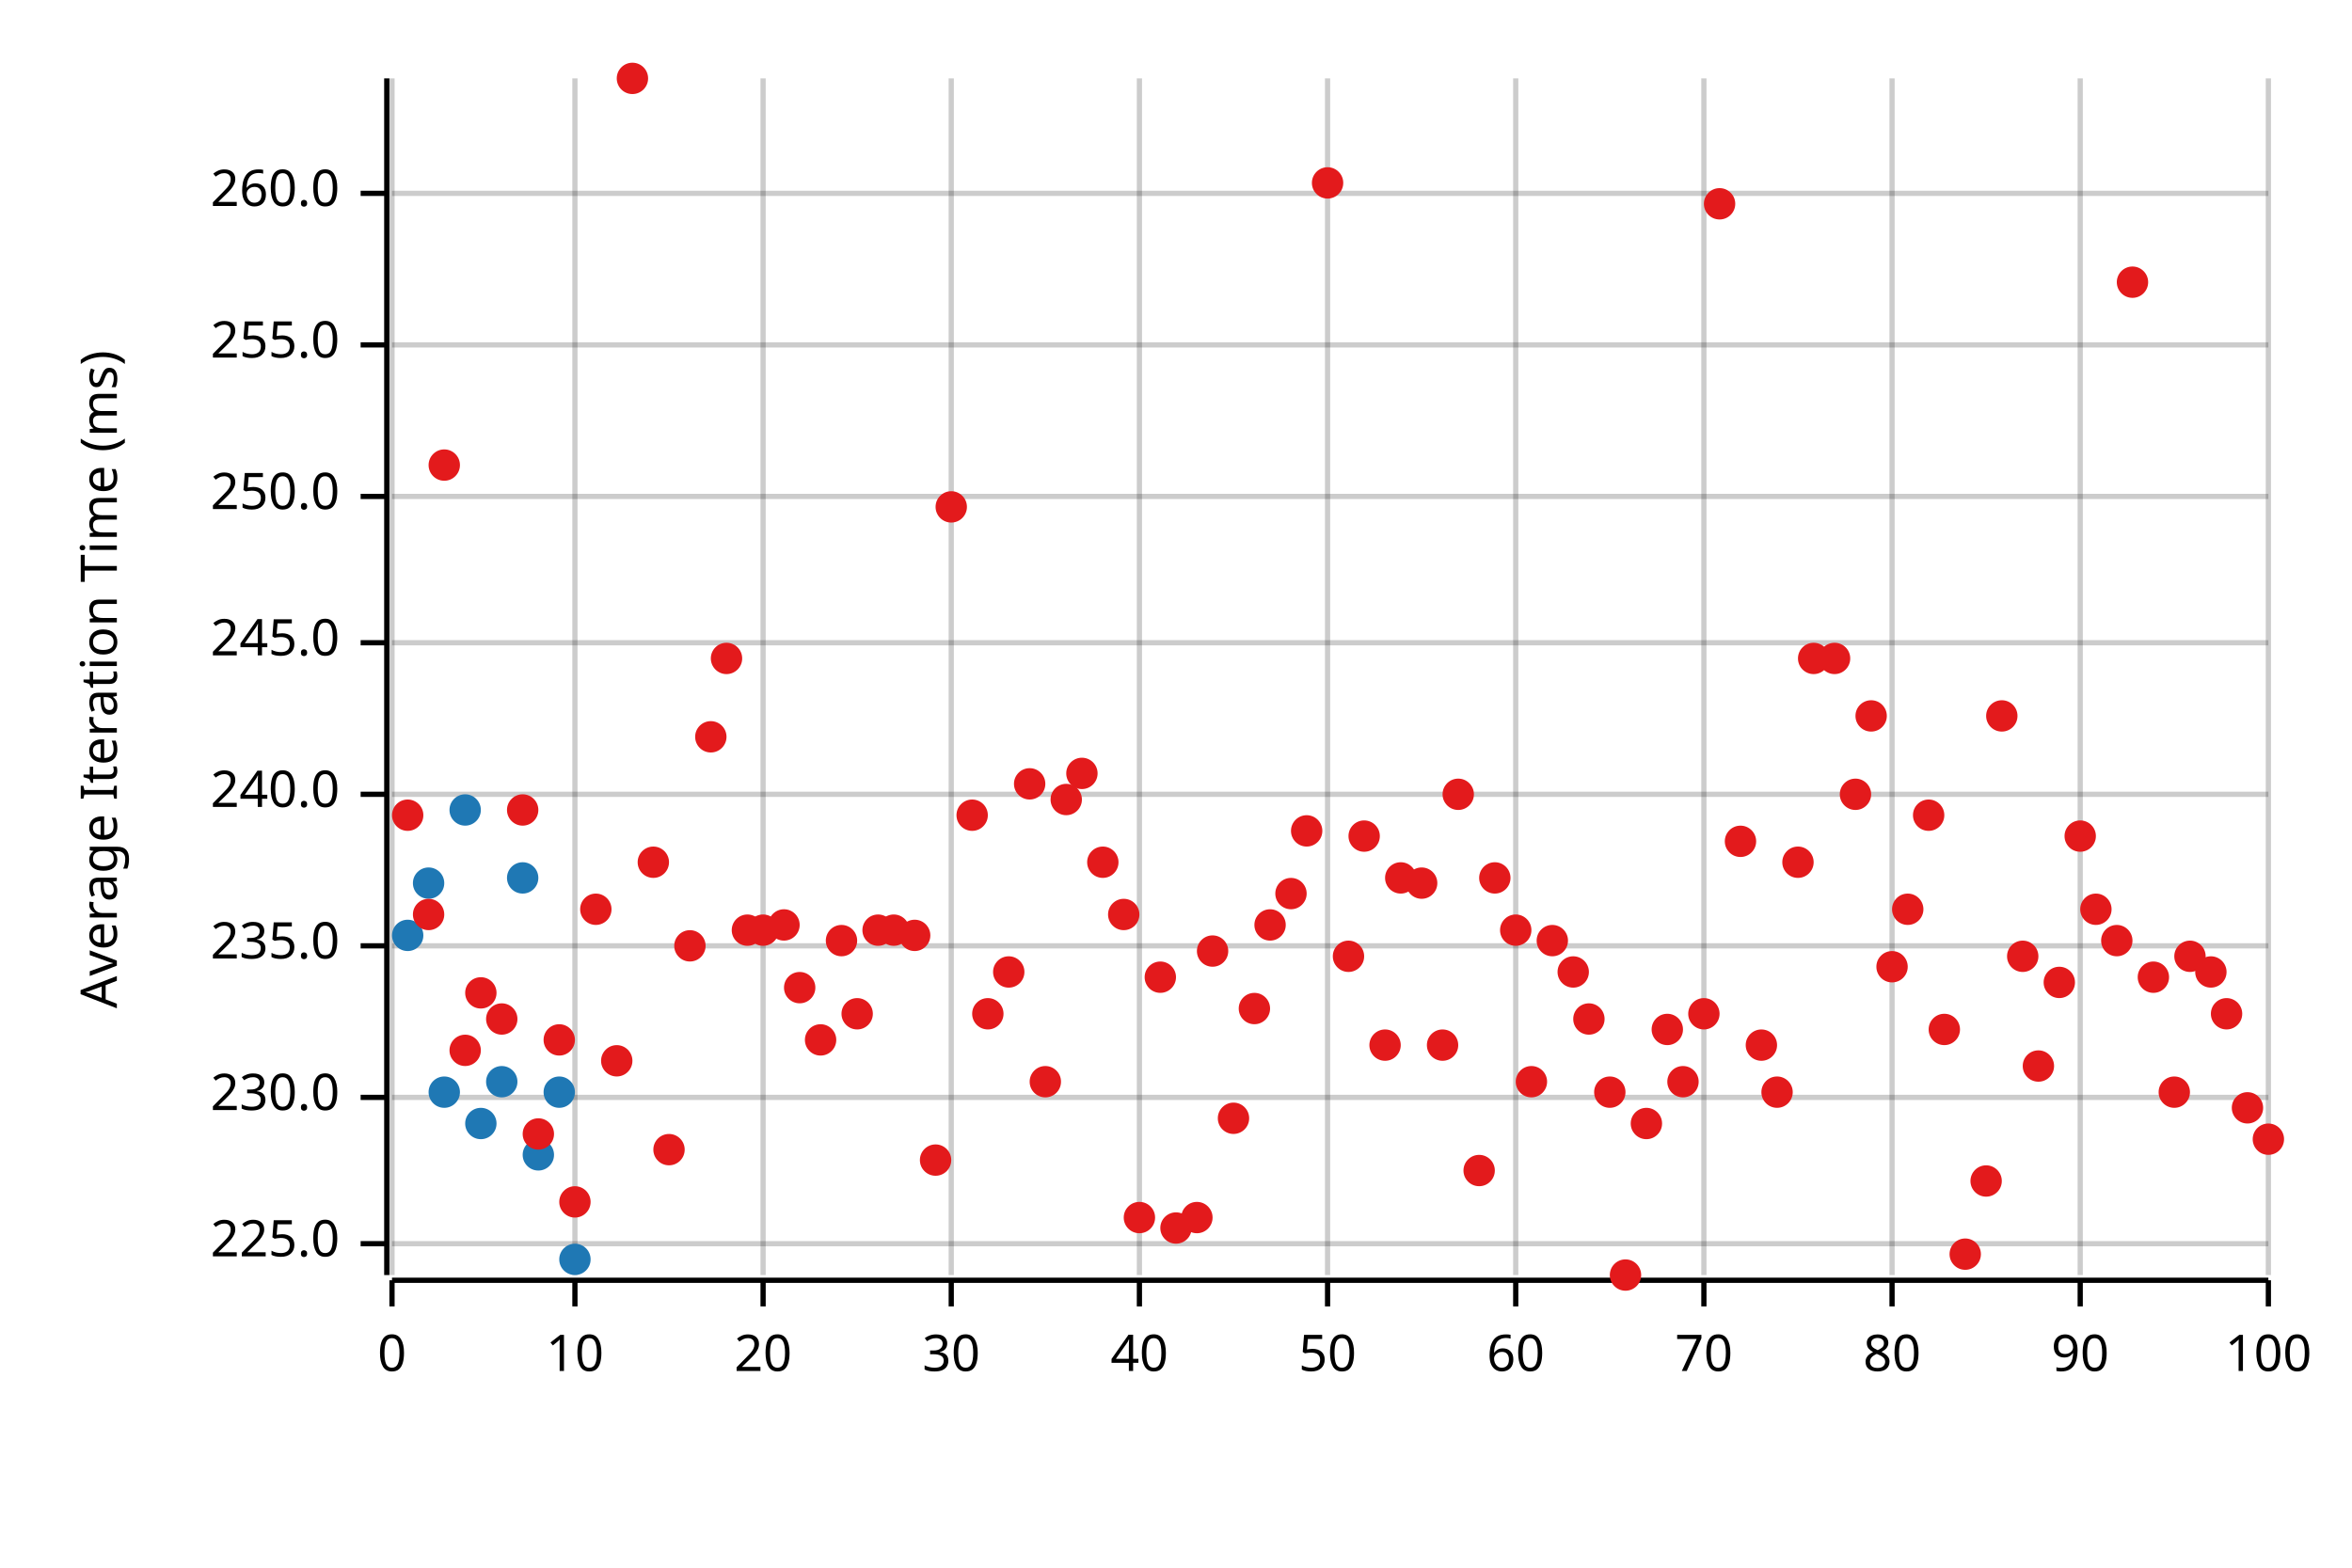
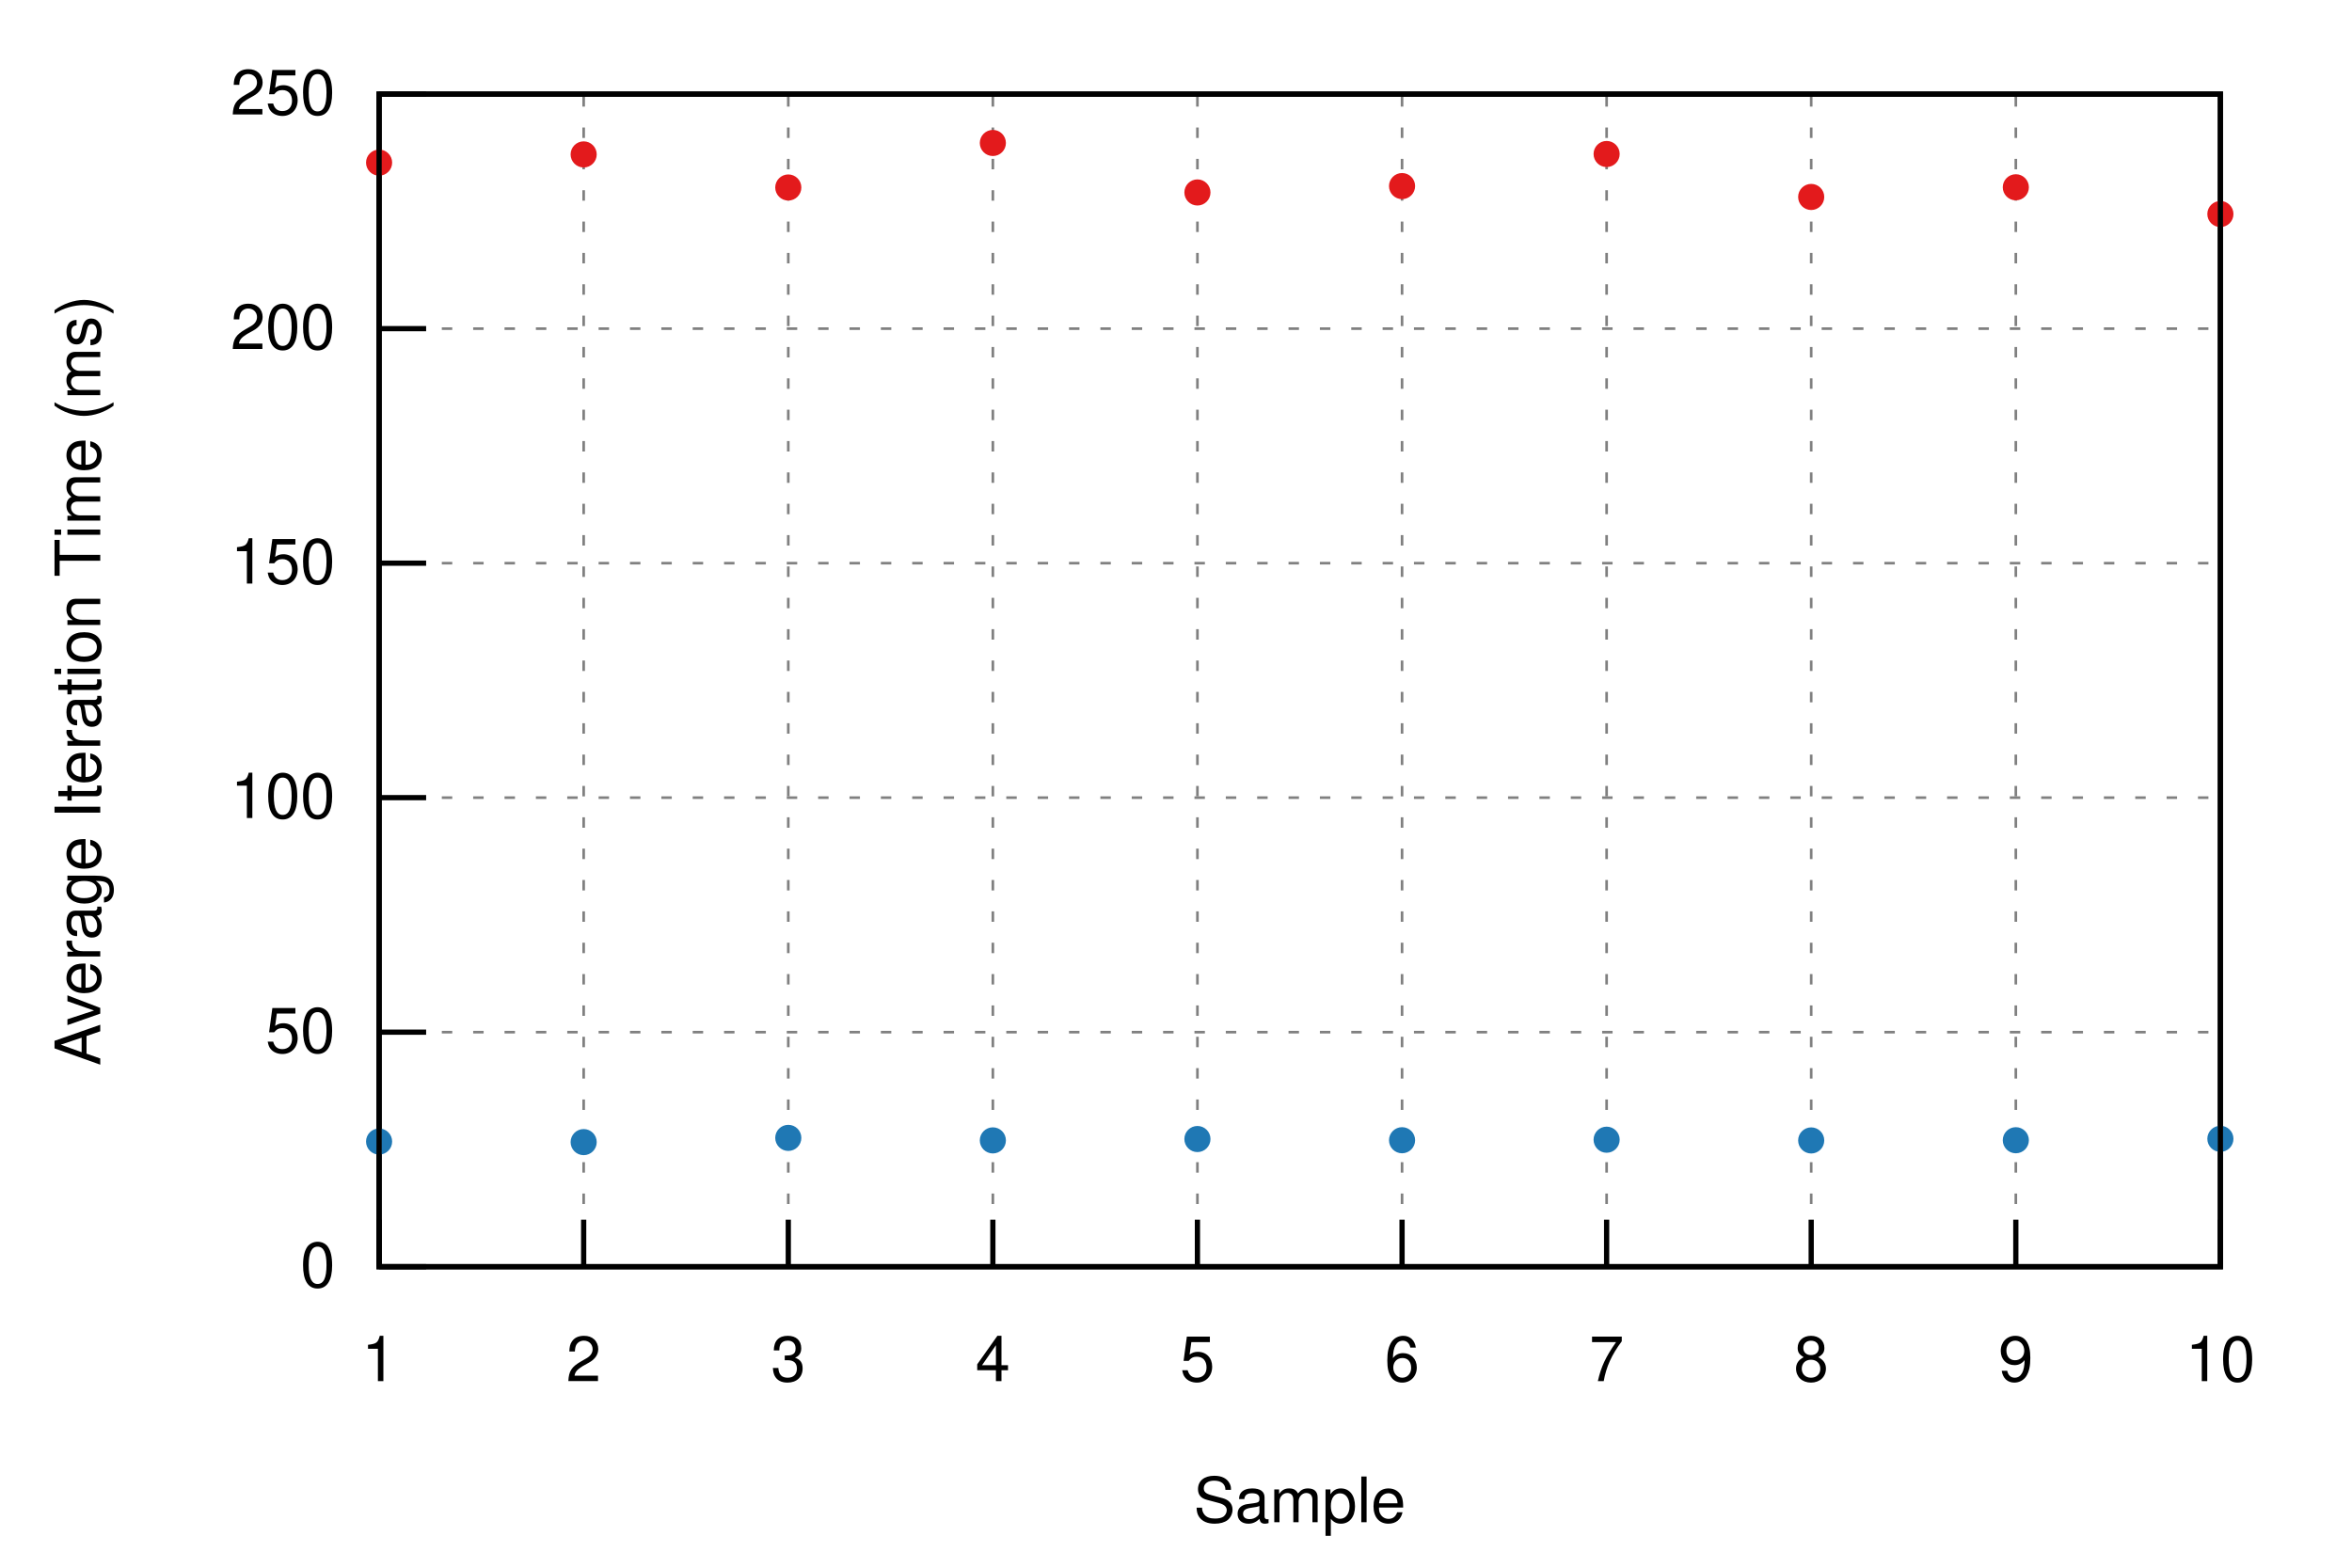
- <svg xmlns="http://www.w3.org/2000/svg" width="450" height="300" viewBox="0 0 450 300">
-   <text x="15" y="130" dy="0.76em" text-anchor="middle" font-family="sans-serif" font-size="9.677" opacity="1" fill="#000000" transform="rotate(270, 15, 130)">
- Average Iteration Time (ms)
- </text>
-   <line opacity="0.2" stroke="#000000" stroke-width="1" x1="75" y1="244" x2="75" y2="15" />
-   <line opacity="0.2" stroke="#000000" stroke-width="1" x1="110" y1="244" x2="110" y2="15" />
-   <line opacity="0.2" stroke="#000000" stroke-width="1" x1="146" y1="244" x2="146" y2="15" />
-   <line opacity="0.2" stroke="#000000" stroke-width="1" x1="182" y1="244" x2="182" y2="15" />
-   <line opacity="0.2" stroke="#000000" stroke-width="1" x1="218" y1="244" x2="218" y2="15" />
-   <line opacity="0.2" stroke="#000000" stroke-width="1" x1="254" y1="244" x2="254" y2="15" />
-   <line opacity="0.2" stroke="#000000" stroke-width="1" x1="290" y1="244" x2="290" y2="15" />
-   <line opacity="0.2" stroke="#000000" stroke-width="1" x1="326" y1="244" x2="326" y2="15" />
-   <line opacity="0.2" stroke="#000000" stroke-width="1" x1="362" y1="244" x2="362" y2="15" />
-   <line opacity="0.2" stroke="#000000" stroke-width="1" x1="398" y1="244" x2="398" y2="15" />
-   <line opacity="0.2" stroke="#000000" stroke-width="1" x1="434" y1="244" x2="434" y2="15" />
-   <line opacity="0.2" stroke="#000000" stroke-width="1" x1="75" y1="238" x2="434" y2="238" />
-   <line opacity="0.2" stroke="#000000" stroke-width="1" x1="75" y1="210" x2="434" y2="210" />
-   <line opacity="0.2" stroke="#000000" stroke-width="1" x1="75" y1="181" x2="434" y2="181" />
-   <line opacity="0.2" stroke="#000000" stroke-width="1" x1="75" y1="152" x2="434" y2="152" />
-   <line opacity="0.2" stroke="#000000" stroke-width="1" x1="75" y1="123" x2="434" y2="123" />
-   <line opacity="0.2" stroke="#000000" stroke-width="1" x1="75" y1="95" x2="434" y2="95" />
-   <line opacity="0.2" stroke="#000000" stroke-width="1" x1="75" y1="66" x2="434" y2="66" />
-   <line opacity="0.2" stroke="#000000" stroke-width="1" x1="75" y1="37" x2="434" y2="37" />
-   <polyline fill="none" opacity="1" stroke="#000000" stroke-width="1" points="74,15 74,244 " />
-   <text x="65" y="238" dy="0.5ex" text-anchor="end" font-family="sans-serif" font-size="9.677" opacity="1" fill="#000000">
- 225.0
- </text>
-   <polyline fill="none" opacity="1" stroke="#000000" stroke-width="1" points="69,238 74,238 " />
-   <text x="65" y="210" dy="0.5ex" text-anchor="end" font-family="sans-serif" font-size="9.677" opacity="1" fill="#000000">
- 230.0
- </text>
-   <polyline fill="none" opacity="1" stroke="#000000" stroke-width="1" points="69,210 74,210 " />
-   <text x="65" y="181" dy="0.5ex" text-anchor="end" font-family="sans-serif" font-size="9.677" opacity="1" fill="#000000">
- 235.0
- </text>
-   <polyline fill="none" opacity="1" stroke="#000000" stroke-width="1" points="69,181 74,181 " />
-   <text x="65" y="152" dy="0.5ex" text-anchor="end" font-family="sans-serif" font-size="9.677" opacity="1" fill="#000000">
- 240.0
- </text>
-   <polyline fill="none" opacity="1" stroke="#000000" stroke-width="1" points="69,152 74,152 " />
-   <text x="65" y="123" dy="0.5ex" text-anchor="end" font-family="sans-serif" font-size="9.677" opacity="1" fill="#000000">
- 245.0
- </text>
-   <polyline fill="none" opacity="1" stroke="#000000" stroke-width="1" points="69,123 74,123 " />
-   <text x="65" y="95" dy="0.5ex" text-anchor="end" font-family="sans-serif" font-size="9.677" opacity="1" fill="#000000">
- 250.0
- </text>
-   <polyline fill="none" opacity="1" stroke="#000000" stroke-width="1" points="69,95 74,95 " />
-   <text x="65" y="66" dy="0.5ex" text-anchor="end" font-family="sans-serif" font-size="9.677" opacity="1" fill="#000000">
- 255.0
- </text>
-   <polyline fill="none" opacity="1" stroke="#000000" stroke-width="1" points="69,66 74,66 " />
-   <text x="65" y="37" dy="0.5ex" text-anchor="end" font-family="sans-serif" font-size="9.677" opacity="1" fill="#000000">
- 260.0
- </text>
-   <polyline fill="none" opacity="1" stroke="#000000" stroke-width="1" points="69,37 74,37 " />
-   <polyline fill="none" opacity="1" stroke="#000000" stroke-width="1" points="75,245 434,245 " />
-   <text x="75" y="255" dy="0.76em" text-anchor="middle" font-family="sans-serif" font-size="9.677" opacity="1" fill="#000000">
- 0
- </text>
-   <polyline fill="none" opacity="1" stroke="#000000" stroke-width="1" points="75,245 75,250 " />
-   <text x="110" y="255" dy="0.76em" text-anchor="middle" font-family="sans-serif" font-size="9.677" opacity="1" fill="#000000">
- 10
- </text>
-   <polyline fill="none" opacity="1" stroke="#000000" stroke-width="1" points="110,245 110,250 " />
-   <text x="146" y="255" dy="0.76em" text-anchor="middle" font-family="sans-serif" font-size="9.677" opacity="1" fill="#000000">
- 20
- </text>
-   <polyline fill="none" opacity="1" stroke="#000000" stroke-width="1" points="146,245 146,250 " />
-   <text x="182" y="255" dy="0.76em" text-anchor="middle" font-family="sans-serif" font-size="9.677" opacity="1" fill="#000000">
- 30
- </text>
-   <polyline fill="none" opacity="1" stroke="#000000" stroke-width="1" points="182,245 182,250 " />
-   <text x="218" y="255" dy="0.76em" text-anchor="middle" font-family="sans-serif" font-size="9.677" opacity="1" fill="#000000">
- 40
- </text>
-   <polyline fill="none" opacity="1" stroke="#000000" stroke-width="1" points="218,245 218,250 " />
-   <text x="254" y="255" dy="0.76em" text-anchor="middle" font-family="sans-serif" font-size="9.677" opacity="1" fill="#000000">
- 50
- </text>
-   <polyline fill="none" opacity="1" stroke="#000000" stroke-width="1" points="254,245 254,250 " />
-   <text x="290" y="255" dy="0.76em" text-anchor="middle" font-family="sans-serif" font-size="9.677" opacity="1" fill="#000000">
- 60
- </text>
-   <polyline fill="none" opacity="1" stroke="#000000" stroke-width="1" points="290,245 290,250 " />
-   <text x="326" y="255" dy="0.76em" text-anchor="middle" font-family="sans-serif" font-size="9.677" opacity="1" fill="#000000">
- 70
- </text>
-   <polyline fill="none" opacity="1" stroke="#000000" stroke-width="1" points="326,245 326,250 " />
-   <text x="362" y="255" dy="0.76em" text-anchor="middle" font-family="sans-serif" font-size="9.677" opacity="1" fill="#000000">
- 80
- </text>
-   <polyline fill="none" opacity="1" stroke="#000000" stroke-width="1" points="362,245 362,250 " />
-   <text x="398" y="255" dy="0.76em" text-anchor="middle" font-family="sans-serif" font-size="9.677" opacity="1" fill="#000000">
- 90
- </text>
-   <polyline fill="none" opacity="1" stroke="#000000" stroke-width="1" points="398,245 398,250 " />
-   <text x="434" y="255" dy="0.76em" text-anchor="middle" font-family="sans-serif" font-size="9.677" opacity="1" fill="#000000">
- 100
- </text>
-   <polyline fill="none" opacity="1" stroke="#000000" stroke-width="1" points="434,245 434,250 " />
-   <circle cx="78" cy="179" r="3" opacity="1" fill="#1F78B4" stroke="none" stroke-width="1" />
-   <circle cx="82" cy="169" r="3" opacity="1" fill="#1F78B4" stroke="none" stroke-width="1" />
-   <circle cx="85" cy="209" r="3" opacity="1" fill="#1F78B4" stroke="none" stroke-width="1" />
-   <circle cx="89" cy="155" r="3" opacity="1" fill="#1F78B4" stroke="none" stroke-width="1" />
-   <circle cx="92" cy="215" r="3" opacity="1" fill="#1F78B4" stroke="none" stroke-width="1" />
-   <circle cx="96" cy="207" r="3" opacity="1" fill="#1F78B4" stroke="none" stroke-width="1" />
-   <circle cx="100" cy="168" r="3" opacity="1" fill="#1F78B4" stroke="none" stroke-width="1" />
-   <circle cx="103" cy="221" r="3" opacity="1" fill="#1F78B4" stroke="none" stroke-width="1" />
-   <circle cx="107" cy="209" r="3" opacity="1" fill="#1F78B4" stroke="none" stroke-width="1" />
-   <circle cx="110" cy="241" r="3" opacity="1" fill="#1F78B4" stroke="none" stroke-width="1" />
-   <circle cx="78" cy="156" r="3" opacity="1" fill="#E31A1C" stroke="none" stroke-width="1" />
-   <circle cx="82" cy="175" r="3" opacity="1" fill="#E31A1C" stroke="none" stroke-width="1" />
-   <circle cx="85" cy="89" r="3" opacity="1" fill="#E31A1C" stroke="none" stroke-width="1" />
-   <circle cx="89" cy="201" r="3" opacity="1" fill="#E31A1C" stroke="none" stroke-width="1" />
-   <circle cx="92" cy="190" r="3" opacity="1" fill="#E31A1C" stroke="none" stroke-width="1" />
-   <circle cx="96" cy="195" r="3" opacity="1" fill="#E31A1C" stroke="none" stroke-width="1" />
-   <circle cx="100" cy="155" r="3" opacity="1" fill="#E31A1C" stroke="none" stroke-width="1" />
-   <circle cx="103" cy="217" r="3" opacity="1" fill="#E31A1C" stroke="none" stroke-width="1" />
-   <circle cx="107" cy="199" r="3" opacity="1" fill="#E31A1C" stroke="none" stroke-width="1" />
-   <circle cx="110" cy="230" r="3" opacity="1" fill="#E31A1C" stroke="none" stroke-width="1" />
-   <circle cx="114" cy="174" r="3" opacity="1" fill="#E31A1C" stroke="none" stroke-width="1" />
-   <circle cx="118" cy="203" r="3" opacity="1" fill="#E31A1C" stroke="none" stroke-width="1" />
-   <circle cx="121" cy="15" r="3" opacity="1" fill="#E31A1C" stroke="none" stroke-width="1" />
-   <circle cx="125" cy="165" r="3" opacity="1" fill="#E31A1C" stroke="none" stroke-width="1" />
-   <circle cx="128" cy="220" r="3" opacity="1" fill="#E31A1C" stroke="none" stroke-width="1" />
-   <circle cx="132" cy="181" r="3" opacity="1" fill="#E31A1C" stroke="none" stroke-width="1" />
-   <circle cx="136" cy="141" r="3" opacity="1" fill="#E31A1C" stroke="none" stroke-width="1" />
-   <circle cx="139" cy="126" r="3" opacity="1" fill="#E31A1C" stroke="none" stroke-width="1" />
-   <circle cx="143" cy="178" r="3" opacity="1" fill="#E31A1C" stroke="none" stroke-width="1" />
-   <circle cx="146" cy="178" r="3" opacity="1" fill="#E31A1C" stroke="none" stroke-width="1" />
-   <circle cx="150" cy="177" r="3" opacity="1" fill="#E31A1C" stroke="none" stroke-width="1" />
-   <circle cx="153" cy="189" r="3" opacity="1" fill="#E31A1C" stroke="none" stroke-width="1" />
-   <circle cx="157" cy="199" r="3" opacity="1" fill="#E31A1C" stroke="none" stroke-width="1" />
-   <circle cx="161" cy="180" r="3" opacity="1" fill="#E31A1C" stroke="none" stroke-width="1" />
-   <circle cx="164" cy="194" r="3" opacity="1" fill="#E31A1C" stroke="none" stroke-width="1" />
-   <circle cx="168" cy="178" r="3" opacity="1" fill="#E31A1C" stroke="none" stroke-width="1" />
-   <circle cx="171" cy="178" r="3" opacity="1" fill="#E31A1C" stroke="none" stroke-width="1" />
-   <circle cx="175" cy="179" r="3" opacity="1" fill="#E31A1C" stroke="none" stroke-width="1" />
-   <circle cx="179" cy="222" r="3" opacity="1" fill="#E31A1C" stroke="none" stroke-width="1" />
-   <circle cx="182" cy="97" r="3" opacity="1" fill="#E31A1C" stroke="none" stroke-width="1" />
-   <circle cx="186" cy="156" r="3" opacity="1" fill="#E31A1C" stroke="none" stroke-width="1" />
-   <circle cx="189" cy="194" r="3" opacity="1" fill="#E31A1C" stroke="none" stroke-width="1" />
-   <circle cx="193" cy="186" r="3" opacity="1" fill="#E31A1C" stroke="none" stroke-width="1" />
-   <circle cx="197" cy="150" r="3" opacity="1" fill="#E31A1C" stroke="none" stroke-width="1" />
-   <circle cx="200" cy="207" r="3" opacity="1" fill="#E31A1C" stroke="none" stroke-width="1" />
-   <circle cx="204" cy="153" r="3" opacity="1" fill="#E31A1C" stroke="none" stroke-width="1" />
-   <circle cx="207" cy="148" r="3" opacity="1" fill="#E31A1C" stroke="none" stroke-width="1" />
-   <circle cx="211" cy="165" r="3" opacity="1" fill="#E31A1C" stroke="none" stroke-width="1" />
-   <circle cx="215" cy="175" r="3" opacity="1" fill="#E31A1C" stroke="none" stroke-width="1" />
-   <circle cx="218" cy="233" r="3" opacity="1" fill="#E31A1C" stroke="none" stroke-width="1" />
-   <circle cx="222" cy="187" r="3" opacity="1" fill="#E31A1C" stroke="none" stroke-width="1" />
-   <circle cx="225" cy="235" r="3" opacity="1" fill="#E31A1C" stroke="none" stroke-width="1" />
-   <circle cx="229" cy="233" r="3" opacity="1" fill="#E31A1C" stroke="none" stroke-width="1" />
-   <circle cx="232" cy="182" r="3" opacity="1" fill="#E31A1C" stroke="none" stroke-width="1" />
-   <circle cx="236" cy="214" r="3" opacity="1" fill="#E31A1C" stroke="none" stroke-width="1" />
-   <circle cx="240" cy="193" r="3" opacity="1" fill="#E31A1C" stroke="none" stroke-width="1" />
-   <circle cx="243" cy="177" r="3" opacity="1" fill="#E31A1C" stroke="none" stroke-width="1" />
-   <circle cx="247" cy="171" r="3" opacity="1" fill="#E31A1C" stroke="none" stroke-width="1" />
-   <circle cx="250" cy="159" r="3" opacity="1" fill="#E31A1C" stroke="none" stroke-width="1" />
-   <circle cx="254" cy="35" r="3" opacity="1" fill="#E31A1C" stroke="none" stroke-width="1" />
-   <circle cx="258" cy="183" r="3" opacity="1" fill="#E31A1C" stroke="none" stroke-width="1" />
-   <circle cx="261" cy="160" r="3" opacity="1" fill="#E31A1C" stroke="none" stroke-width="1" />
-   <circle cx="265" cy="200" r="3" opacity="1" fill="#E31A1C" stroke="none" stroke-width="1" />
-   <circle cx="268" cy="168" r="3" opacity="1" fill="#E31A1C" stroke="none" stroke-width="1" />
-   <circle cx="272" cy="169" r="3" opacity="1" fill="#E31A1C" stroke="none" stroke-width="1" />
-   <circle cx="276" cy="200" r="3" opacity="1" fill="#E31A1C" stroke="none" stroke-width="1" />
-   <circle cx="279" cy="152" r="3" opacity="1" fill="#E31A1C" stroke="none" stroke-width="1" />
-   <circle cx="283" cy="224" r="3" opacity="1" fill="#E31A1C" stroke="none" stroke-width="1" />
-   <circle cx="286" cy="168" r="3" opacity="1" fill="#E31A1C" stroke="none" stroke-width="1" />
-   <circle cx="290" cy="178" r="3" opacity="1" fill="#E31A1C" stroke="none" stroke-width="1" />
-   <circle cx="293" cy="207" r="3" opacity="1" fill="#E31A1C" stroke="none" stroke-width="1" />
-   <circle cx="297" cy="180" r="3" opacity="1" fill="#E31A1C" stroke="none" stroke-width="1" />
-   <circle cx="301" cy="186" r="3" opacity="1" fill="#E31A1C" stroke="none" stroke-width="1" />
-   <circle cx="304" cy="195" r="3" opacity="1" fill="#E31A1C" stroke="none" stroke-width="1" />
-   <circle cx="308" cy="209" r="3" opacity="1" fill="#E31A1C" stroke="none" stroke-width="1" />
-   <circle cx="311" cy="244" r="3" opacity="1" fill="#E31A1C" stroke="none" stroke-width="1" />
-   <circle cx="315" cy="215" r="3" opacity="1" fill="#E31A1C" stroke="none" stroke-width="1" />
-   <circle cx="319" cy="197" r="3" opacity="1" fill="#E31A1C" stroke="none" stroke-width="1" />
-   <circle cx="322" cy="207" r="3" opacity="1" fill="#E31A1C" stroke="none" stroke-width="1" />
-   <circle cx="326" cy="194" r="3" opacity="1" fill="#E31A1C" stroke="none" stroke-width="1" />
-   <circle cx="329" cy="39" r="3" opacity="1" fill="#E31A1C" stroke="none" stroke-width="1" />
-   <circle cx="333" cy="161" r="3" opacity="1" fill="#E31A1C" stroke="none" stroke-width="1" />
-   <circle cx="337" cy="200" r="3" opacity="1" fill="#E31A1C" stroke="none" stroke-width="1" />
-   <circle cx="340" cy="209" r="3" opacity="1" fill="#E31A1C" stroke="none" stroke-width="1" />
-   <circle cx="344" cy="165" r="3" opacity="1" fill="#E31A1C" stroke="none" stroke-width="1" />
-   <circle cx="347" cy="126" r="3" opacity="1" fill="#E31A1C" stroke="none" stroke-width="1" />
-   <circle cx="351" cy="126" r="3" opacity="1" fill="#E31A1C" stroke="none" stroke-width="1" />
-   <circle cx="355" cy="152" r="3" opacity="1" fill="#E31A1C" stroke="none" stroke-width="1" />
-   <circle cx="358" cy="137" r="3" opacity="1" fill="#E31A1C" stroke="none" stroke-width="1" />
-   <circle cx="362" cy="185" r="3" opacity="1" fill="#E31A1C" stroke="none" stroke-width="1" />
-   <circle cx="365" cy="174" r="3" opacity="1" fill="#E31A1C" stroke="none" stroke-width="1" />
-   <circle cx="369" cy="156" r="3" opacity="1" fill="#E31A1C" stroke="none" stroke-width="1" />
-   <circle cx="372" cy="197" r="3" opacity="1" fill="#E31A1C" stroke="none" stroke-width="1" />
-   <circle cx="376" cy="240" r="3" opacity="1" fill="#E31A1C" stroke="none" stroke-width="1" />
-   <circle cx="380" cy="226" r="3" opacity="1" fill="#E31A1C" stroke="none" stroke-width="1" />
-   <circle cx="383" cy="137" r="3" opacity="1" fill="#E31A1C" stroke="none" stroke-width="1" />
-   <circle cx="387" cy="183" r="3" opacity="1" fill="#E31A1C" stroke="none" stroke-width="1" />
-   <circle cx="390" cy="204" r="3" opacity="1" fill="#E31A1C" stroke="none" stroke-width="1" />
-   <circle cx="394" cy="188" r="3" opacity="1" fill="#E31A1C" stroke="none" stroke-width="1" />
-   <circle cx="398" cy="160" r="3" opacity="1" fill="#E31A1C" stroke="none" stroke-width="1" />
-   <circle cx="401" cy="174" r="3" opacity="1" fill="#E31A1C" stroke="none" stroke-width="1" />
-   <circle cx="405" cy="180" r="3" opacity="1" fill="#E31A1C" stroke="none" stroke-width="1" />
-   <circle cx="408" cy="54" r="3" opacity="1" fill="#E31A1C" stroke="none" stroke-width="1" />
-   <circle cx="412" cy="187" r="3" opacity="1" fill="#E31A1C" stroke="none" stroke-width="1" />
-   <circle cx="416" cy="209" r="3" opacity="1" fill="#E31A1C" stroke="none" stroke-width="1" />
-   <circle cx="419" cy="183" r="3" opacity="1" fill="#E31A1C" stroke="none" stroke-width="1" />
-   <circle cx="423" cy="186" r="3" opacity="1" fill="#E31A1C" stroke="none" stroke-width="1" />
-   <circle cx="426" cy="194" r="3" opacity="1" fill="#E31A1C" stroke="none" stroke-width="1" />
-   <circle cx="430" cy="212" r="3" opacity="1" fill="#E31A1C" stroke="none" stroke-width="1" />
-   <circle cx="434" cy="218" r="3" opacity="1" fill="#E31A1C" stroke="none" stroke-width="1" />
+ <svg xmlns="http://www.w3.org/2000/svg" xmlns:xlink="http://www.w3.org/1999/xlink" viewBox="0 0 450 300">
+   <g id="gnuplot_canvas">
+     <rect x="0" y="0" width="450" height="300" fill="none" />
+     <defs>
+       <circle id="gpDot" r="0.5" stroke-width="0.5" stroke="currentColor" />
+       <path id="gpPt0" stroke-width="0.222" stroke="currentColor" d="M-1,0 h2 M0,-1 v2" />
+       <path id="gpPt1" stroke-width="0.222" stroke="currentColor" d="M-1,-1 L1,1 M1,-1 L-1,1" />
+       <path id="gpPt2" stroke-width="0.222" stroke="currentColor" d="M-1,0 L1,0 M0,-1 L0,1 M-1,-1 L1,1 M-1,1 L1,-1" />
+       <rect id="gpPt3" stroke-width="0.222" stroke="currentColor" x="-1" y="-1" width="2" height="2" />
+       <rect id="gpPt4" stroke-width="0.222" stroke="currentColor" fill="currentColor" x="-1" y="-1" width="2" height="2" />
+       <circle id="gpPt5" stroke-width="0.222" stroke="currentColor" cx="0" cy="0" r="1" />
+       <use xlink:href="#gpPt5" id="gpPt6" fill="currentColor" stroke="none" />
+       <path id="gpPt7" stroke-width="0.222" stroke="currentColor" d="M0,-1.33 L-1.33,0.67 L1.33,0.67 z" />
+       <use xlink:href="#gpPt7" id="gpPt8" fill="currentColor" stroke="none" />
+       <use xlink:href="#gpPt7" id="gpPt9" stroke="currentColor" transform="rotate(180)" />
+       <use xlink:href="#gpPt9" id="gpPt10" fill="currentColor" stroke="none" />
+       <use xlink:href="#gpPt3" id="gpPt11" stroke="currentColor" transform="rotate(45)" />
+       <use xlink:href="#gpPt11" id="gpPt12" fill="currentColor" stroke="none" />
+       <path id="gpPt13" stroke-width="0.222" stroke="currentColor" d="M0,1.330 L1.265,0.411 L0.782,-1.067 L-0.782,-1.076 L-1.265,0.411 z" />
+       <use xlink:href="#gpPt13" id="gpPt14" fill="currentColor" stroke="none" />
+       <filter id="textbox" filterUnits="objectBoundingBox" x="0" y="0" height="1" width="1">
+         <feFlood flood-color="white" flood-opacity="1" result="bgnd" />
+         <feComposite in="SourceGraphic" in2="bgnd" operator="atop" />
+       </filter>
+       <filter id="greybox" filterUnits="objectBoundingBox" x="0" y="0" height="1" width="1">
+         <feFlood flood-color="lightgrey" flood-opacity="1" result="grey" />
+         <feComposite in="SourceGraphic" in2="grey" operator="atop" />
+       </filter>
+     </defs>
+     <g fill="none" color="white" stroke="currentColor" stroke-width="1.00" stroke-linecap="butt" stroke-linejoin="miter">
+ </g>
+     <g fill="none" color="black" stroke="currentColor" stroke-width="1.00" stroke-linecap="butt" stroke-linejoin="miter">
+ </g>
+     <g fill="none" color="black" stroke="black" stroke-width="0.50" stroke-linecap="butt" stroke-linejoin="miter">
+ </g>
+     <g fill="none" color="gray" stroke="currentColor" stroke-width="0.50" stroke-linecap="butt" stroke-linejoin="miter">
+       <path stroke="gray" stroke-dasharray="2,4" class="gridline" d="M72.53,242.40 L424.82,242.40  " />
+     </g>
+     <g fill="none" color="gray" stroke="gray" stroke-width="1.00" stroke-linecap="butt" stroke-linejoin="miter">
+ </g>
+     <g fill="none" color="black" stroke="currentColor" stroke-width="1.00" stroke-linecap="butt" stroke-linejoin="miter">
+       <path stroke="black" d="M72.53,242.40 L81.53,242.40  " />
+       <g transform="translate(64.14,246.30)" stroke="none" fill="black" font-family="Helvetica" font-size="12.00" text-anchor="end">
+         <text>
+           <tspan font-family="Helvetica"> 0</tspan>
+         </text>
+       </g>
+     </g>
+     <g fill="none" color="black" stroke="currentColor" stroke-width="1.00" stroke-linecap="butt" stroke-linejoin="miter">
+ </g>
+     <g fill="none" color="black" stroke="black" stroke-width="0.50" stroke-linecap="butt" stroke-linejoin="miter">
+ </g>
+     <g fill="none" color="gray" stroke="currentColor" stroke-width="0.50" stroke-linecap="butt" stroke-linejoin="miter">
+       <path stroke="gray" stroke-dasharray="2,4" class="gridline" d="M72.53,197.52 L424.82,197.52  " />
+     </g>
+     <g fill="none" color="gray" stroke="gray" stroke-width="1.00" stroke-linecap="butt" stroke-linejoin="miter">
+ </g>
+     <g fill="none" color="black" stroke="currentColor" stroke-width="1.00" stroke-linecap="butt" stroke-linejoin="miter">
+       <path stroke="black" d="M72.53,197.52 L81.53,197.52  " />
+       <g transform="translate(64.14,201.42)" stroke="none" fill="black" font-family="Helvetica" font-size="12.00" text-anchor="end">
+         <text>
+           <tspan font-family="Helvetica"> 50</tspan>
+         </text>
+       </g>
+     </g>
+     <g fill="none" color="black" stroke="currentColor" stroke-width="1.00" stroke-linecap="butt" stroke-linejoin="miter">
+ </g>
+     <g fill="none" color="black" stroke="black" stroke-width="0.50" stroke-linecap="butt" stroke-linejoin="miter">
+ </g>
+     <g fill="none" color="gray" stroke="currentColor" stroke-width="0.50" stroke-linecap="butt" stroke-linejoin="miter">
+       <path stroke="gray" stroke-dasharray="2,4" class="gridline" d="M72.53,152.64 L424.82,152.64  " />
+     </g>
+     <g fill="none" color="gray" stroke="gray" stroke-width="1.00" stroke-linecap="butt" stroke-linejoin="miter">
+ </g>
+     <g fill="none" color="black" stroke="currentColor" stroke-width="1.00" stroke-linecap="butt" stroke-linejoin="miter">
+       <path stroke="black" d="M72.53,152.64 L81.53,152.64  " />
+       <g transform="translate(64.14,156.54)" stroke="none" fill="black" font-family="Helvetica" font-size="12.00" text-anchor="end">
+         <text>
+           <tspan font-family="Helvetica"> 100</tspan>
+         </text>
+       </g>
+     </g>
+     <g fill="none" color="black" stroke="currentColor" stroke-width="1.00" stroke-linecap="butt" stroke-linejoin="miter">
+ </g>
+     <g fill="none" color="black" stroke="black" stroke-width="0.50" stroke-linecap="butt" stroke-linejoin="miter">
+ </g>
+     <g fill="none" color="gray" stroke="currentColor" stroke-width="0.50" stroke-linecap="butt" stroke-linejoin="miter">
+       <path stroke="gray" stroke-dasharray="2,4" class="gridline" d="M72.53,107.77 L424.82,107.77  " />
+     </g>
+     <g fill="none" color="gray" stroke="gray" stroke-width="1.00" stroke-linecap="butt" stroke-linejoin="miter">
+ </g>
+     <g fill="none" color="black" stroke="currentColor" stroke-width="1.00" stroke-linecap="butt" stroke-linejoin="miter">
+       <path stroke="black" d="M72.53,107.77 L81.53,107.77  " />
+       <g transform="translate(64.14,111.67)" stroke="none" fill="black" font-family="Helvetica" font-size="12.00" text-anchor="end">
+         <text>
+           <tspan font-family="Helvetica"> 150</tspan>
+         </text>
+       </g>
+     </g>
+     <g fill="none" color="black" stroke="currentColor" stroke-width="1.00" stroke-linecap="butt" stroke-linejoin="miter">
+ </g>
+     <g fill="none" color="black" stroke="black" stroke-width="0.50" stroke-linecap="butt" stroke-linejoin="miter">
+ </g>
+     <g fill="none" color="gray" stroke="currentColor" stroke-width="0.50" stroke-linecap="butt" stroke-linejoin="miter">
+       <path stroke="gray" stroke-dasharray="2,4" class="gridline" d="M72.53,62.89 L424.82,62.89  " />
+     </g>
+     <g fill="none" color="gray" stroke="gray" stroke-width="1.00" stroke-linecap="butt" stroke-linejoin="miter">
+ </g>
+     <g fill="none" color="black" stroke="currentColor" stroke-width="1.00" stroke-linecap="butt" stroke-linejoin="miter">
+       <path stroke="black" d="M72.53,62.89 L81.53,62.89  " />
+       <g transform="translate(64.14,66.79)" stroke="none" fill="black" font-family="Helvetica" font-size="12.00" text-anchor="end">
+         <text>
+           <tspan font-family="Helvetica"> 200</tspan>
+         </text>
+       </g>
+     </g>
+     <g fill="none" color="black" stroke="currentColor" stroke-width="1.00" stroke-linecap="butt" stroke-linejoin="miter">
+ </g>
+     <g fill="none" color="black" stroke="black" stroke-width="0.50" stroke-linecap="butt" stroke-linejoin="miter">
+ </g>
+     <g fill="none" color="gray" stroke="currentColor" stroke-width="0.50" stroke-linecap="butt" stroke-linejoin="miter">
+       <path stroke="gray" stroke-dasharray="2,4" class="gridline" d="M72.53,18.01 L424.82,18.01  " />
+     </g>
+     <g fill="none" color="gray" stroke="gray" stroke-width="1.00" stroke-linecap="butt" stroke-linejoin="miter">
+ </g>
+     <g fill="none" color="black" stroke="currentColor" stroke-width="1.00" stroke-linecap="butt" stroke-linejoin="miter">
+       <path stroke="black" d="M72.53,18.01 L81.53,18.01  " />
+       <g transform="translate(64.14,21.91)" stroke="none" fill="black" font-family="Helvetica" font-size="12.00" text-anchor="end">
+         <text>
+           <tspan font-family="Helvetica"> 250</tspan>
+         </text>
+       </g>
+     </g>
+     <g fill="none" color="black" stroke="currentColor" stroke-width="1.00" stroke-linecap="butt" stroke-linejoin="miter">
+ </g>
+     <g fill="none" color="black" stroke="black" stroke-width="0.50" stroke-linecap="butt" stroke-linejoin="miter">
+ </g>
+     <g fill="none" color="gray" stroke="currentColor" stroke-width="0.50" stroke-linecap="butt" stroke-linejoin="miter">
+       <path stroke="gray" stroke-dasharray="2,4" class="gridline" d="M72.53,242.40 L72.53,18.01  " />
+     </g>
+     <g fill="none" color="gray" stroke="gray" stroke-width="1.00" stroke-linecap="butt" stroke-linejoin="miter">
+ </g>
+     <g fill="none" color="black" stroke="currentColor" stroke-width="1.00" stroke-linecap="butt" stroke-linejoin="miter">
+       <path stroke="black" d="M72.53,242.40 L72.53,233.40  " />
+       <g transform="translate(72.53,264.30)" stroke="none" fill="black" font-family="Helvetica" font-size="12.00" text-anchor="middle">
+         <text>
+           <tspan font-family="Helvetica"> 1</tspan>
+         </text>
+       </g>
+     </g>
+     <g fill="none" color="black" stroke="currentColor" stroke-width="1.00" stroke-linecap="butt" stroke-linejoin="miter">
+ </g>
+     <g fill="none" color="black" stroke="black" stroke-width="0.50" stroke-linecap="butt" stroke-linejoin="miter">
+ </g>
+     <g fill="none" color="gray" stroke="currentColor" stroke-width="0.50" stroke-linecap="butt" stroke-linejoin="miter">
+       <path stroke="gray" stroke-dasharray="2,4" class="gridline" d="M111.67,242.40 L111.67,18.01  " />
+     </g>
+     <g fill="none" color="gray" stroke="gray" stroke-width="1.00" stroke-linecap="butt" stroke-linejoin="miter">
+ </g>
+     <g fill="none" color="black" stroke="currentColor" stroke-width="1.00" stroke-linecap="butt" stroke-linejoin="miter">
+       <path stroke="black" d="M111.67,242.40 L111.67,233.40  " />
+       <g transform="translate(111.67,264.30)" stroke="none" fill="black" font-family="Helvetica" font-size="12.00" text-anchor="middle">
+         <text>
+           <tspan font-family="Helvetica"> 2</tspan>
+         </text>
+       </g>
+     </g>
+     <g fill="none" color="black" stroke="currentColor" stroke-width="1.00" stroke-linecap="butt" stroke-linejoin="miter">
+ </g>
+     <g fill="none" color="black" stroke="black" stroke-width="0.50" stroke-linecap="butt" stroke-linejoin="miter">
+ </g>
+     <g fill="none" color="gray" stroke="currentColor" stroke-width="0.50" stroke-linecap="butt" stroke-linejoin="miter">
+       <path stroke="gray" stroke-dasharray="2,4" class="gridline" d="M150.82,242.40 L150.82,18.01  " />
+     </g>
+     <g fill="none" color="gray" stroke="gray" stroke-width="1.00" stroke-linecap="butt" stroke-linejoin="miter">
+ </g>
+     <g fill="none" color="black" stroke="currentColor" stroke-width="1.00" stroke-linecap="butt" stroke-linejoin="miter">
+       <path stroke="black" d="M150.82,242.40 L150.82,233.40  " />
+       <g transform="translate(150.82,264.30)" stroke="none" fill="black" font-family="Helvetica" font-size="12.00" text-anchor="middle">
+         <text>
+           <tspan font-family="Helvetica"> 3</tspan>
+         </text>
+       </g>
+     </g>
+     <g fill="none" color="black" stroke="currentColor" stroke-width="1.00" stroke-linecap="butt" stroke-linejoin="miter">
+ </g>
+     <g fill="none" color="black" stroke="black" stroke-width="0.50" stroke-linecap="butt" stroke-linejoin="miter">
+ </g>
+     <g fill="none" color="gray" stroke="currentColor" stroke-width="0.50" stroke-linecap="butt" stroke-linejoin="miter">
+       <path stroke="gray" stroke-dasharray="2,4" class="gridline" d="M189.96,242.40 L189.96,18.01  " />
+     </g>
+     <g fill="none" color="gray" stroke="gray" stroke-width="1.00" stroke-linecap="butt" stroke-linejoin="miter">
+ </g>
+     <g fill="none" color="black" stroke="currentColor" stroke-width="1.00" stroke-linecap="butt" stroke-linejoin="miter">
+       <path stroke="black" d="M189.96,242.40 L189.96,233.40  " />
+       <g transform="translate(189.96,264.30)" stroke="none" fill="black" font-family="Helvetica" font-size="12.00" text-anchor="middle">
+         <text>
+           <tspan font-family="Helvetica"> 4</tspan>
+         </text>
+       </g>
+     </g>
+     <g fill="none" color="black" stroke="currentColor" stroke-width="1.00" stroke-linecap="butt" stroke-linejoin="miter">
+ </g>
+     <g fill="none" color="black" stroke="black" stroke-width="0.50" stroke-linecap="butt" stroke-linejoin="miter">
+ </g>
+     <g fill="none" color="gray" stroke="currentColor" stroke-width="0.50" stroke-linecap="butt" stroke-linejoin="miter">
+       <path stroke="gray" stroke-dasharray="2,4" class="gridline" d="M229.10,242.40 L229.10,18.01  " />
+     </g>
+     <g fill="none" color="gray" stroke="gray" stroke-width="1.00" stroke-linecap="butt" stroke-linejoin="miter">
+ </g>
+     <g fill="none" color="black" stroke="currentColor" stroke-width="1.00" stroke-linecap="butt" stroke-linejoin="miter">
+       <path stroke="black" d="M229.10,242.40 L229.10,233.40  " />
+       <g transform="translate(229.10,264.30)" stroke="none" fill="black" font-family="Helvetica" font-size="12.00" text-anchor="middle">
+         <text>
+           <tspan font-family="Helvetica"> 5</tspan>
+         </text>
+       </g>
+     </g>
+     <g fill="none" color="black" stroke="currentColor" stroke-width="1.00" stroke-linecap="butt" stroke-linejoin="miter">
+ </g>
+     <g fill="none" color="black" stroke="black" stroke-width="0.50" stroke-linecap="butt" stroke-linejoin="miter">
+ </g>
+     <g fill="none" color="gray" stroke="currentColor" stroke-width="0.50" stroke-linecap="butt" stroke-linejoin="miter">
+       <path stroke="gray" stroke-dasharray="2,4" class="gridline" d="M268.25,242.40 L268.25,18.01  " />
+     </g>
+     <g fill="none" color="gray" stroke="gray" stroke-width="1.00" stroke-linecap="butt" stroke-linejoin="miter">
+ </g>
+     <g fill="none" color="black" stroke="currentColor" stroke-width="1.00" stroke-linecap="butt" stroke-linejoin="miter">
+       <path stroke="black" d="M268.25,242.40 L268.25,233.40  " />
+       <g transform="translate(268.25,264.30)" stroke="none" fill="black" font-family="Helvetica" font-size="12.00" text-anchor="middle">
+         <text>
+           <tspan font-family="Helvetica"> 6</tspan>
+         </text>
+       </g>
+     </g>
+     <g fill="none" color="black" stroke="currentColor" stroke-width="1.00" stroke-linecap="butt" stroke-linejoin="miter">
+ </g>
+     <g fill="none" color="black" stroke="black" stroke-width="0.50" stroke-linecap="butt" stroke-linejoin="miter">
+ </g>
+     <g fill="none" color="gray" stroke="currentColor" stroke-width="0.50" stroke-linecap="butt" stroke-linejoin="miter">
+       <path stroke="gray" stroke-dasharray="2,4" class="gridline" d="M307.39,242.40 L307.39,18.01  " />
+     </g>
+     <g fill="none" color="gray" stroke="gray" stroke-width="1.00" stroke-linecap="butt" stroke-linejoin="miter">
+ </g>
+     <g fill="none" color="black" stroke="currentColor" stroke-width="1.00" stroke-linecap="butt" stroke-linejoin="miter">
+       <path stroke="black" d="M307.39,242.40 L307.39,233.40  " />
+       <g transform="translate(307.39,264.30)" stroke="none" fill="black" font-family="Helvetica" font-size="12.00" text-anchor="middle">
+         <text>
+           <tspan font-family="Helvetica"> 7</tspan>
+         </text>
+       </g>
+     </g>
+     <g fill="none" color="black" stroke="currentColor" stroke-width="1.00" stroke-linecap="butt" stroke-linejoin="miter">
+ </g>
+     <g fill="none" color="black" stroke="black" stroke-width="0.50" stroke-linecap="butt" stroke-linejoin="miter">
+ </g>
+     <g fill="none" color="gray" stroke="currentColor" stroke-width="0.50" stroke-linecap="butt" stroke-linejoin="miter">
+       <path stroke="gray" stroke-dasharray="2,4" class="gridline" d="M346.53,242.40 L346.53,18.01  " />
+     </g>
+     <g fill="none" color="gray" stroke="gray" stroke-width="1.00" stroke-linecap="butt" stroke-linejoin="miter">
+ </g>
+     <g fill="none" color="black" stroke="currentColor" stroke-width="1.00" stroke-linecap="butt" stroke-linejoin="miter">
+       <path stroke="black" d="M346.53,242.40 L346.53,233.40  " />
+       <g transform="translate(346.53,264.30)" stroke="none" fill="black" font-family="Helvetica" font-size="12.00" text-anchor="middle">
+         <text>
+           <tspan font-family="Helvetica"> 8</tspan>
+         </text>
+       </g>
+     </g>
+     <g fill="none" color="black" stroke="currentColor" stroke-width="1.00" stroke-linecap="butt" stroke-linejoin="miter">
+ </g>
+     <g fill="none" color="black" stroke="black" stroke-width="0.50" stroke-linecap="butt" stroke-linejoin="miter">
+ </g>
+     <g fill="none" color="gray" stroke="currentColor" stroke-width="0.50" stroke-linecap="butt" stroke-linejoin="miter">
+       <path stroke="gray" stroke-dasharray="2,4" class="gridline" d="M385.68,242.40 L385.68,18.01  " />
+     </g>
+     <g fill="none" color="gray" stroke="gray" stroke-width="1.00" stroke-linecap="butt" stroke-linejoin="miter">
+ </g>
+     <g fill="none" color="black" stroke="currentColor" stroke-width="1.00" stroke-linecap="butt" stroke-linejoin="miter">
+       <path stroke="black" d="M385.68,242.40 L385.68,233.40  " />
+       <g transform="translate(385.68,264.30)" stroke="none" fill="black" font-family="Helvetica" font-size="12.00" text-anchor="middle">
+         <text>
+           <tspan font-family="Helvetica"> 9</tspan>
+         </text>
+       </g>
+     </g>
+     <g fill="none" color="black" stroke="currentColor" stroke-width="1.00" stroke-linecap="butt" stroke-linejoin="miter">
+ </g>
+     <g fill="none" color="black" stroke="black" stroke-width="0.50" stroke-linecap="butt" stroke-linejoin="miter">
+ </g>
+     <g fill="none" color="gray" stroke="currentColor" stroke-width="0.50" stroke-linecap="butt" stroke-linejoin="miter">
+       <path stroke="gray" stroke-dasharray="2,4" class="gridline" d="M424.82,242.40 L424.82,18.01  " />
+     </g>
+     <g fill="none" color="gray" stroke="gray" stroke-width="1.00" stroke-linecap="butt" stroke-linejoin="miter">
+ </g>
+     <g fill="none" color="black" stroke="currentColor" stroke-width="1.00" stroke-linecap="butt" stroke-linejoin="miter">
+       <path stroke="black" d="M424.82,242.40 L424.82,233.40  " />
+       <g transform="translate(424.82,264.30)" stroke="none" fill="black" font-family="Helvetica" font-size="12.00" text-anchor="middle">
+         <text>
+           <tspan font-family="Helvetica"> 10</tspan>
+         </text>
+       </g>
+     </g>
+     <g fill="none" color="black" stroke="currentColor" stroke-width="1.00" stroke-linecap="butt" stroke-linejoin="miter">
+ </g>
+     <g fill="none" color="black" stroke="currentColor" stroke-width="1.00" stroke-linecap="butt" stroke-linejoin="miter">
+       <path stroke="black" d="M72.53,18.01 L72.53,242.40 L424.82,242.40 L424.82,18.01 L72.53,18.01 Z  " />
+     </g>
+     <g fill="none" color="black" stroke="currentColor" stroke-width="1.00" stroke-linecap="butt" stroke-linejoin="miter">
+ </g>
+     <g id="gnuplot_plot_1">
+       <g fill="none" color="black" stroke="currentColor" stroke-width="1.00" stroke-linecap="butt" stroke-linejoin="miter">
+         <use xlink:href="#gpPt6" transform="translate(72.53,31.12) scale(2.25)" color="rgb(227,  26,  28)" />
+         <use xlink:href="#gpPt6" transform="translate(111.67,29.55) scale(2.25)" color="rgb(227,  26,  28)" />
+         <use xlink:href="#gpPt6" transform="translate(150.82,35.88) scale(2.25)" color="rgb(227,  26,  28)" />
+         <use xlink:href="#gpPt6" transform="translate(189.96,27.36) scale(2.25)" color="rgb(227,  26,  28)" />
+         <use xlink:href="#gpPt6" transform="translate(229.10,36.83) scale(2.25)" color="rgb(227,  26,  28)" />
+         <use xlink:href="#gpPt6" transform="translate(268.25,35.61) scale(2.25)" color="rgb(227,  26,  28)" />
+         <use xlink:href="#gpPt6" transform="translate(307.39,29.47) scale(2.25)" color="rgb(227,  26,  28)" />
+         <use xlink:href="#gpPt6" transform="translate(346.53,37.69) scale(2.25)" color="rgb(227,  26,  28)" />
+         <use xlink:href="#gpPt6" transform="translate(385.68,35.84) scale(2.25)" color="rgb(227,  26,  28)" />
+         <use xlink:href="#gpPt6" transform="translate(424.82,40.96) scale(2.25)" color="rgb(227,  26,  28)" />
+       </g>
+     </g>
+     <g id="gnuplot_plot_2">
+       <g fill="none" color="black" stroke="currentColor" stroke-width="1.00" stroke-linecap="butt" stroke-linejoin="miter">
+         <use xlink:href="#gpPt6" transform="translate(72.53,218.45) scale(2.25)" color="rgb( 31, 120, 180)" />
+         <use xlink:href="#gpPt6" transform="translate(111.67,218.56) scale(2.25)" color="rgb( 31, 120, 180)" />
+         <use xlink:href="#gpPt6" transform="translate(150.82,217.75) scale(2.25)" color="rgb( 31, 120, 180)" />
+         <use xlink:href="#gpPt6" transform="translate(189.96,218.23) scale(2.25)" color="rgb( 31, 120, 180)" />
+         <use xlink:href="#gpPt6" transform="translate(229.10,217.97) scale(2.25)" color="rgb( 31, 120, 180)" />
+         <use xlink:href="#gpPt6" transform="translate(268.25,218.20) scale(2.25)" color="rgb( 31, 120, 180)" />
+         <use xlink:href="#gpPt6" transform="translate(307.39,218.10) scale(2.25)" color="rgb( 31, 120, 180)" />
+         <use xlink:href="#gpPt6" transform="translate(346.53,218.24) scale(2.25)" color="rgb( 31, 120, 180)" />
+         <use xlink:href="#gpPt6" transform="translate(385.68,218.20) scale(2.25)" color="rgb( 31, 120, 180)" />
+         <use xlink:href="#gpPt6" transform="translate(424.82,217.93) scale(2.25)" color="rgb( 31, 120, 180)" />
+       </g>
+     </g>
+     <g fill="none" color="white" stroke="rgb( 31, 120, 180)" stroke-width="2.00" stroke-linecap="butt" stroke-linejoin="miter">
+ </g>
+     <g fill="none" color="black" stroke="currentColor" stroke-width="2.00" stroke-linecap="butt" stroke-linejoin="miter">
+ </g>
+     <g fill="none" color="black" stroke="black" stroke-width="1.00" stroke-linecap="butt" stroke-linejoin="miter">
+ </g>
+     <g fill="none" color="black" stroke="currentColor" stroke-width="1.00" stroke-linecap="butt" stroke-linejoin="miter">
+       <path stroke="black" d="M72.53,18.01 L72.53,242.40 L424.82,242.40 L424.82,18.01 L72.53,18.01 Z  " />
+       <g transform="translate(19.18,130.21) rotate(270.00)" stroke="none" fill="black" font-family="Helvetica" font-size="12.00" text-anchor="middle">
+         <text>
+           <tspan font-family="Helvetica">Average Iteration Time (ms)</tspan>
+         </text>
+       </g>
+     </g>
+     <g fill="none" color="black" stroke="currentColor" stroke-width="1.00" stroke-linecap="butt" stroke-linejoin="miter">
+       <g transform="translate(248.67,291.30)" stroke="none" fill="black" font-family="Helvetica" font-size="12.00" text-anchor="middle">
+         <text>
+           <tspan font-family="Helvetica">Sample</tspan>
+         </text>
+       </g>
+     </g>
+     <g fill="none" color="black" stroke="currentColor" stroke-width="1.00" stroke-linecap="butt" stroke-linejoin="miter">
+ </g>
+     <g fill="none" color="black" stroke="currentColor" stroke-width="1.00" stroke-linecap="butt" stroke-linejoin="miter">
+ </g>
+   </g>
</svg>
